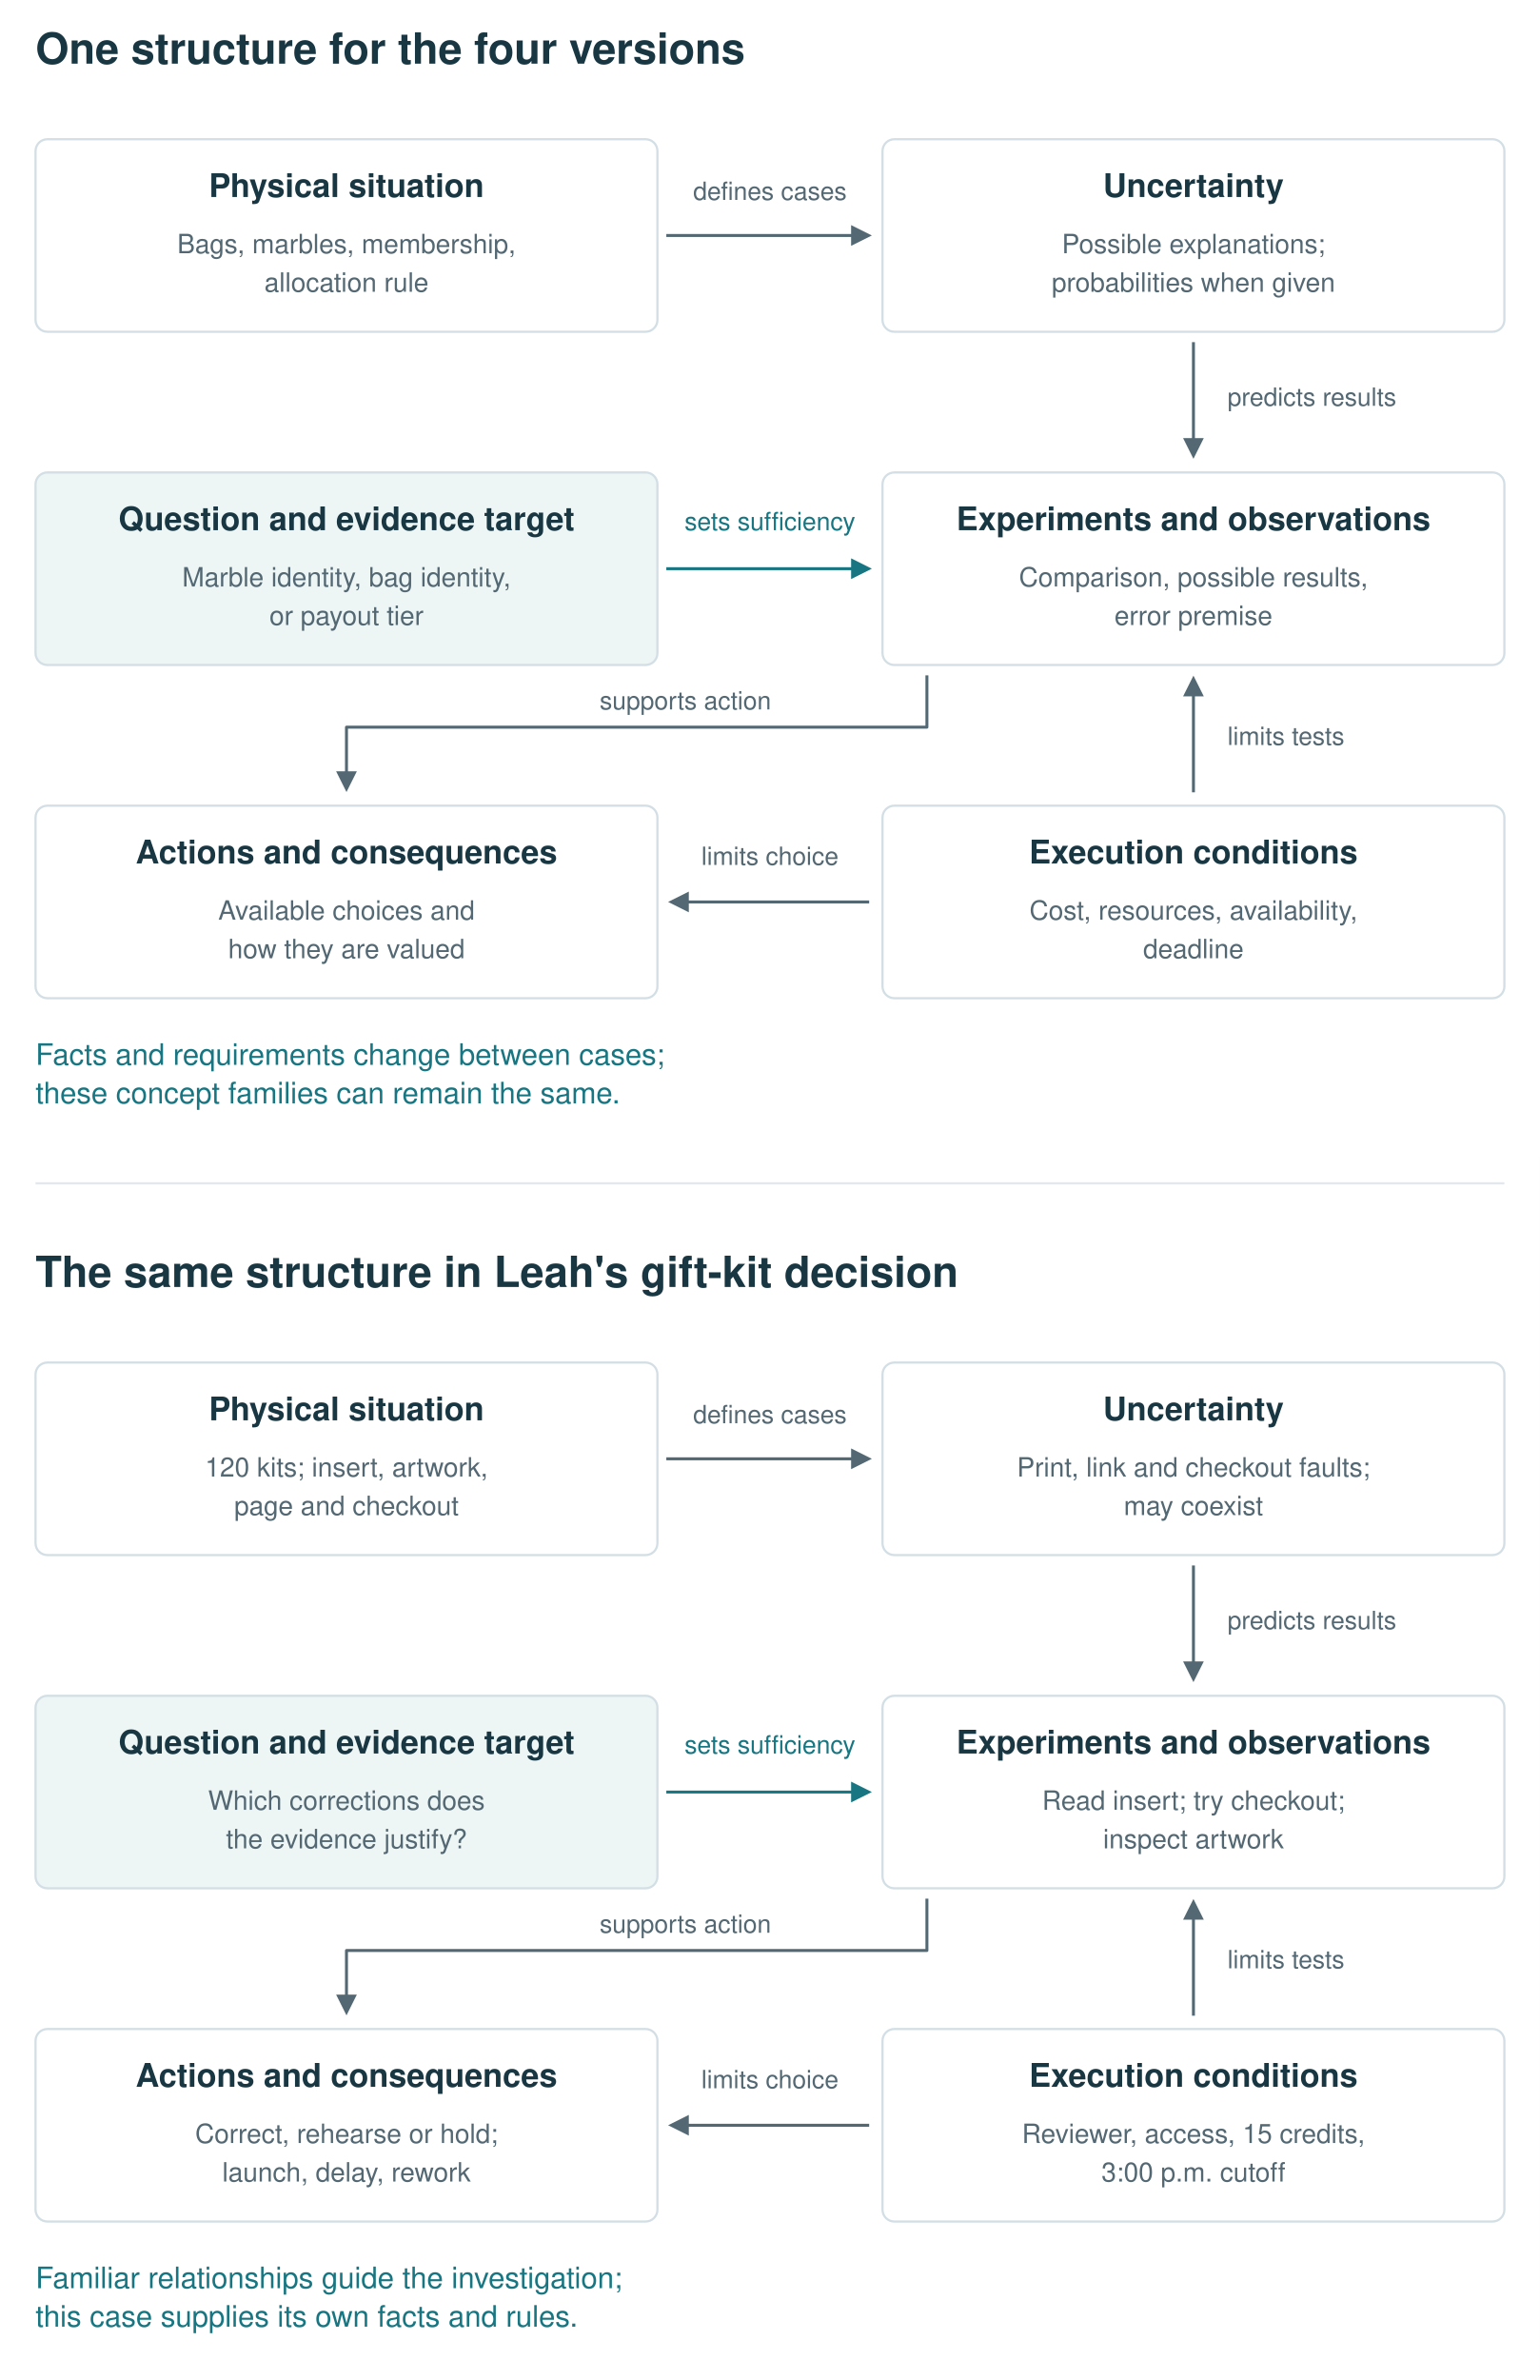
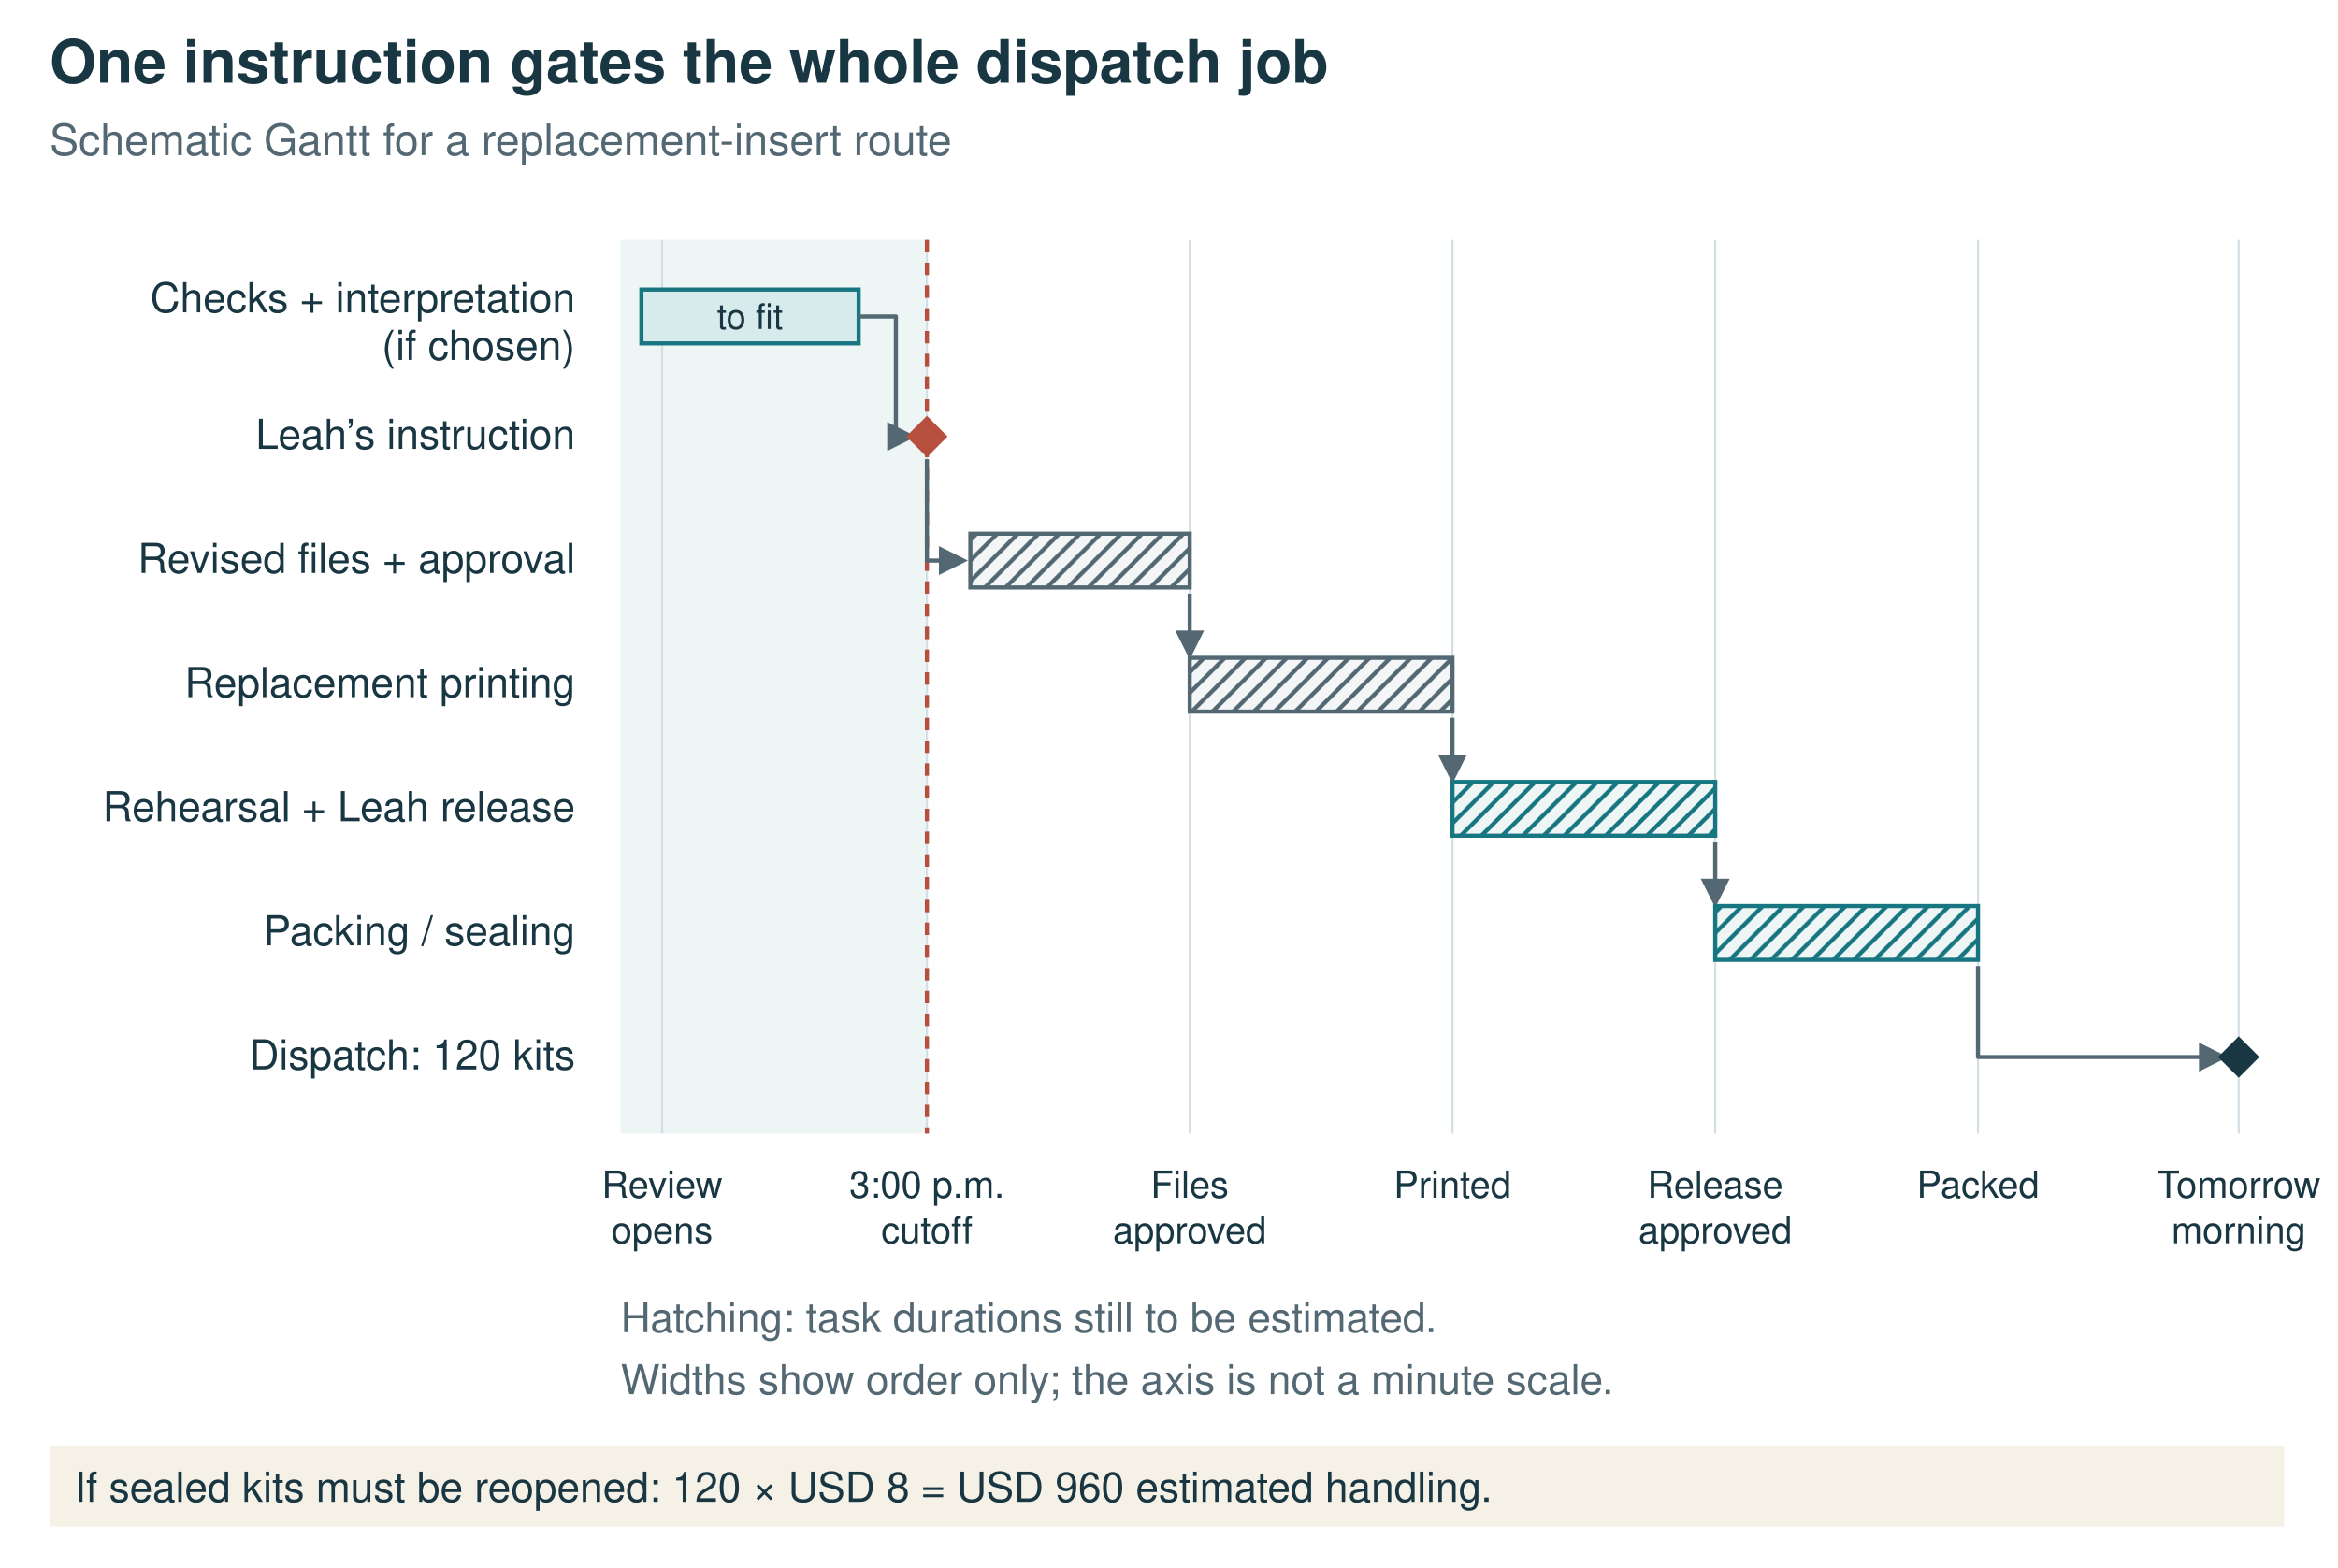
- <svg xmlns="http://www.w3.org/2000/svg" viewBox="0 0 1040 1607" width="1040" height="1607" role="img" aria-labelledby="gift-ontology-title gift-ontology-desc">
-   <rect width="1040" height="1607" fill="white" />
-   <svg viewBox="0 0 1040 781" width="1040" height="781" role="img" aria-labelledby="figure-02-title figure-02-desc">
-     <defs>
-       <marker id="arrow" viewBox="0 0 10 10" refX="8" refY="5" markerWidth="7" markerHeight="7" orient="auto-start-reverse">
-         <path d="M 0 0 L 10 5 L 0 10 z" fill="context-stroke" />
-       </marker>
-     </defs>
-     <rect width="1040" height="781" fill="white" />
-     <g font-family="Helvetica, Arial, sans-serif">
-       <text x="24" y="43" font-size="29" fill="#193743" font-weight="700" text-anchor="start">One structure for the four versions</text>
-       <rect x="24" y="94" width="420" height="130" rx="8" fill="white" stroke="#d3dfe5" stroke-width="1.5" />
-       <text x="234" y="133" font-size="22" fill="#193743" font-weight="700" text-anchor="middle">Physical situation</text>
-       <text x="234" y="171" font-size="18" fill="#536873" font-weight="400" text-anchor="middle">Bags, marbles, membership,</text>
-       <text x="234" y="197" font-size="18" fill="#536873" font-weight="400" text-anchor="middle">allocation rule</text>
-       <rect x="596" y="94" width="420" height="130" rx="8" fill="white" stroke="#d3dfe5" stroke-width="1.5" />
-       <text x="806" y="133" font-size="22" fill="#193743" font-weight="700" text-anchor="middle">Uncertainty</text>
-       <text x="806" y="171" font-size="18" fill="#536873" font-weight="400" text-anchor="middle">Possible explanations;</text>
-       <text x="806" y="197" font-size="18" fill="#536873" font-weight="400" text-anchor="middle">probabilities when given</text>
-       <rect x="24" y="319" width="420" height="130" rx="8" fill="#edf5f5" stroke="#d3dfe5" stroke-width="1.5" />
-       <text x="234" y="358" font-size="22" fill="#193743" font-weight="700" text-anchor="middle">Question and evidence target</text>
-       <text x="234" y="396" font-size="18" fill="#536873" font-weight="400" text-anchor="middle">Marble identity, bag identity,</text>
-       <text x="234" y="422" font-size="18" fill="#536873" font-weight="400" text-anchor="middle">or payout tier</text>
-       <rect x="596" y="319" width="420" height="130" rx="8" fill="white" stroke="#d3dfe5" stroke-width="1.5" />
-       <text x="806" y="358" font-size="22" fill="#193743" font-weight="700" text-anchor="middle">Experiments and observations</text>
-       <text x="806" y="396" font-size="18" fill="#536873" font-weight="400" text-anchor="middle">Comparison, possible results,</text>
-       <text x="806" y="422" font-size="18" fill="#536873" font-weight="400" text-anchor="middle">error premise</text>
-       <rect x="24" y="544" width="420" height="130" rx="8" fill="white" stroke="#d3dfe5" stroke-width="1.5" />
-       <text x="234" y="583" font-size="22" fill="#193743" font-weight="700" text-anchor="middle">Actions and consequences</text>
-       <text x="234" y="621" font-size="18" fill="#536873" font-weight="400" text-anchor="middle">Available choices and</text>
-       <text x="234" y="647" font-size="18" fill="#536873" font-weight="400" text-anchor="middle">how they are valued</text>
-       <rect x="596" y="544" width="420" height="130" rx="8" fill="white" stroke="#d3dfe5" stroke-width="1.5" />
-       <text x="806" y="583" font-size="22" fill="#193743" font-weight="700" text-anchor="middle">Execution conditions</text>
-       <text x="806" y="621" font-size="18" fill="#536873" font-weight="400" text-anchor="middle">Cost, resources, availability,</text>
-       <text x="806" y="647" font-size="18" fill="#536873" font-weight="400" text-anchor="middle">deadline</text>
-       <path d="M 450 159 H 586" fill="none" stroke="#536873" stroke-width="2" stroke-linejoin="round" marker-end="url(#arrow)" />
-       <text x="520" y="135" font-size="17" fill="#536873" font-weight="400" text-anchor="middle">defines cases</text>
-       <path d="M 806 231 V 307" fill="none" stroke="#536873" stroke-width="2" stroke-linejoin="round" marker-end="url(#arrow)" />
-       <text x="829" y="274" font-size="17" fill="#536873" font-weight="400" text-anchor="start">predicts results</text>
-       <path d="M 450 384 H 586" fill="none" stroke="#177681" stroke-width="2" stroke-linejoin="round" marker-end="url(#arrow)" />
-       <text x="520" y="358" font-size="17" fill="#177681" font-weight="400" text-anchor="middle">sets sufficiency</text>
-       <path d="M 626 456 V 491 H 234 V 532" fill="none" stroke="#536873" stroke-width="2" stroke-linejoin="round" marker-end="url(#arrow)" />
-       <text x="405" y="479" font-size="17" fill="#536873" font-weight="400" text-anchor="start">supports action</text>
-       <path d="M 806 535 V 459" fill="none" stroke="#536873" stroke-width="2" stroke-linejoin="round" marker-end="url(#arrow)" />
-       <text x="829" y="503" font-size="17" fill="#536873" font-weight="400" text-anchor="start">limits tests</text>
-       <path d="M 587 609 H 454" fill="none" stroke="#536873" stroke-width="2" stroke-linejoin="round" marker-end="url(#arrow)" />
-       <text x="520" y="584" font-size="17" fill="#536873" font-weight="400" text-anchor="middle">limits choice</text>
-       <text x="24" y="719" font-size="20" fill="#177681" font-weight="400" text-anchor="start">Facts and requirements change between cases;</text>
-       <text x="24" y="745" font-size="20" fill="#177681" font-weight="400" text-anchor="start">these concept families can remain the same.</text>
-     </g>
-   </svg>
-   <path d="M24 799H1016" fill="none" stroke="#e4e8ec" stroke-width="1.5" />
-   <g transform="translate(0,826)">
-     <g font-family="Helvetica, Arial, sans-serif">
-       <text x="24" y="43" font-size="29" fill="#193743" font-weight="700" text-anchor="start">The same structure in Leah's gift-kit decision</text>
-       <rect x="24" y="94" width="420" height="130" rx="8" fill="white" stroke="#d3dfe5" stroke-width="1.5" />
-       <text x="234" y="133" font-size="22" fill="#193743" font-weight="700" text-anchor="middle">Physical situation</text>
-       <text x="234" y="171" font-size="18" fill="#536873" font-weight="400" text-anchor="middle">120 kits; insert, artwork,</text>
-       <text x="234" y="197" font-size="18" fill="#536873" font-weight="400" text-anchor="middle">page and checkout</text>
-       <rect x="596" y="94" width="420" height="130" rx="8" fill="white" stroke="#d3dfe5" stroke-width="1.5" />
-       <text x="806" y="133" font-size="22" fill="#193743" font-weight="700" text-anchor="middle">Uncertainty</text>
-       <text x="806" y="171" font-size="18" fill="#536873" font-weight="400" text-anchor="middle">Print, link and checkout faults;</text>
-       <text x="806" y="197" font-size="18" fill="#536873" font-weight="400" text-anchor="middle">may coexist</text>
-       <rect x="24" y="319" width="420" height="130" rx="8" fill="#edf5f5" stroke="#d3dfe5" stroke-width="1.5" />
-       <text x="234" y="358" font-size="22" fill="#193743" font-weight="700" text-anchor="middle">Question and evidence target</text>
-       <text x="234" y="396" font-size="18" fill="#536873" font-weight="400" text-anchor="middle">Which corrections does</text>
-       <text x="234" y="422" font-size="18" fill="#536873" font-weight="400" text-anchor="middle">the evidence justify?</text>
-       <rect x="596" y="319" width="420" height="130" rx="8" fill="white" stroke="#d3dfe5" stroke-width="1.5" />
-       <text x="806" y="358" font-size="22" fill="#193743" font-weight="700" text-anchor="middle">Experiments and observations</text>
-       <text x="806" y="396" font-size="18" fill="#536873" font-weight="400" text-anchor="middle">Read insert; try checkout;</text>
-       <text x="806" y="422" font-size="18" fill="#536873" font-weight="400" text-anchor="middle">inspect artwork</text>
-       <rect x="24" y="544" width="420" height="130" rx="8" fill="white" stroke="#d3dfe5" stroke-width="1.5" />
-       <text x="234" y="583" font-size="22" fill="#193743" font-weight="700" text-anchor="middle">Actions and consequences</text>
-       <text x="234" y="621" font-size="18" fill="#536873" font-weight="400" text-anchor="middle">Correct, rehearse or hold;</text>
-       <text x="234" y="647" font-size="18" fill="#536873" font-weight="400" text-anchor="middle">launch, delay, rework</text>
-       <rect x="596" y="544" width="420" height="130" rx="8" fill="white" stroke="#d3dfe5" stroke-width="1.5" />
-       <text x="806" y="583" font-size="22" fill="#193743" font-weight="700" text-anchor="middle">Execution conditions</text>
-       <text x="806" y="621" font-size="18" fill="#536873" font-weight="400" text-anchor="middle">Reviewer, access, 15 credits,</text>
-       <text x="806" y="647" font-size="18" fill="#536873" font-weight="400" text-anchor="middle">3:00 p.m. cutoff</text>
-       <path d="M 450 159 H 586" fill="none" stroke="#536873" stroke-width="2" stroke-linejoin="round" marker-end="url(#arrow)" />
-       <text x="520" y="135" font-size="17" fill="#536873" font-weight="400" text-anchor="middle">defines cases</text>
-       <path d="M 806 231 V 307" fill="none" stroke="#536873" stroke-width="2" stroke-linejoin="round" marker-end="url(#arrow)" />
-       <text x="829" y="274" font-size="17" fill="#536873" font-weight="400" text-anchor="start">predicts results</text>
-       <path d="M 450 384 H 586" fill="none" stroke="#177681" stroke-width="2" stroke-linejoin="round" marker-end="url(#arrow)" />
-       <text x="520" y="358" font-size="17" fill="#177681" font-weight="400" text-anchor="middle">sets sufficiency</text>
-       <path d="M 626 456 V 491 H 234 V 532" fill="none" stroke="#536873" stroke-width="2" stroke-linejoin="round" marker-end="url(#arrow)" />
-       <text x="405" y="479" font-size="17" fill="#536873" font-weight="400" text-anchor="start">supports action</text>
-       <path d="M 806 535 V 459" fill="none" stroke="#536873" stroke-width="2" stroke-linejoin="round" marker-end="url(#arrow)" />
-       <text x="829" y="503" font-size="17" fill="#536873" font-weight="400" text-anchor="start">limits tests</text>
-       <path d="M 587 609 H 454" fill="none" stroke="#536873" stroke-width="2" stroke-linejoin="round" marker-end="url(#arrow)" />
-       <text x="520" y="584" font-size="17" fill="#536873" font-weight="400" text-anchor="middle">limits choice</text>
-       <text x="24" y="719" font-size="20" fill="#177681" font-weight="400" text-anchor="start">Familiar relationships guide the investigation;</text>
-       <text x="24" y="745" font-size="20" fill="#177681" font-weight="400" text-anchor="start">this case supplies its own facts and rules.</text>
-     </g>
+ <svg xmlns="http://www.w3.org/2000/svg" viewBox="0 0 1130 758" width="1130" height="758" role="img" aria-labelledby="gift-figure-2-title gift-figure-2-desc">
+   <defs>
+     <marker id="gift-arrow" viewBox="0 0 10 10" refX="8" refY="5" markerWidth="7" markerHeight="7" orient="auto-start-reverse">
+       <path d="M 0 0 L 10 5 L 0 10 z" fill="context-stroke" />
+     </marker>
+   </defs>
+   <defs>
+     <pattern id="gift-hatch" width="10" height="10" patternUnits="userSpaceOnUse">
+       <rect width="10" height="10" fill="#f3f5f6" />
+       <path d="M -2 2 L 2 -2 M 0 10 L 10 0 M 8 12 L 12 8" stroke="#536873" stroke-width="2" />
+     </pattern>
+     <pattern id="gift-hatch-teal" width="10" height="10" patternUnits="userSpaceOnUse">
+       <rect width="10" height="10" fill="#edf5f5" />
+       <path d="M -2 2 L 2 -2 M 0 10 L 10 0 M 8 12 L 12 8" stroke="#177681" stroke-width="2" />
+     </pattern>
+   </defs>
+   <rect width="1130" height="758" fill="white" />
+   <g font-family="Helvetica, Arial, sans-serif">
+     <text x="24" y="40" font-size="29" fill="#193743" font-weight="700" text-anchor="start">One instruction gates the whole dispatch job</text>
+     <text x="24" y="75" font-size="21" fill="#536873" font-weight="400" text-anchor="start">Schematic Gantt for a replacement-insert route</text>
+     <rect x="300" y="116" width="148" height="432" fill="#edf5f5" />
+     <path d="M 320 116 V 548" stroke="#d3dfe5" stroke-width="1" />
+     <path d="M 448 116 V 548" stroke="#d3dfe5" stroke-width="1" />
+     <path d="M 575 116 V 548" stroke="#d3dfe5" stroke-width="1" />
+     <path d="M 702 116 V 548" stroke="#d3dfe5" stroke-width="1" />
+     <path d="M 829 116 V 548" stroke="#d3dfe5" stroke-width="1" />
+     <path d="M 956 116 V 548" stroke="#d3dfe5" stroke-width="1" />
+     <path d="M 1082 116 V 548" stroke="#d3dfe5" stroke-width="1" />
+     <path d="M 448 116 V 548" stroke="#b74f3e" stroke-width="2" stroke-dasharray="6 5" />
+     <text x="278" y="151" font-size="20" fill="#193743" font-weight="400" text-anchor="end">Checks + interpretation</text>
+     <text x="278" y="174" font-size="20" fill="#193743" font-weight="400" text-anchor="end">(if chosen)</text>
+     <text x="278" y="217" font-size="20" fill="#193743" font-weight="400" text-anchor="end">Leah’s instruction</text>
+     <text x="278" y="277" font-size="20" fill="#193743" font-weight="400" text-anchor="end">Revised files + approval</text>
+     <text x="278" y="337" font-size="20" fill="#193743" font-weight="400" text-anchor="end">Replacement printing</text>
+     <text x="278" y="397" font-size="20" fill="#193743" font-weight="400" text-anchor="end">Rehearsal + Leah release</text>
+     <text x="278" y="457" font-size="20" fill="#193743" font-weight="400" text-anchor="end">Packing / sealing</text>
+     <text x="278" y="517" font-size="20" fill="#193743" font-weight="400" text-anchor="end">Dispatch: 120 kits</text>
+     <rect x="310" y="140" width="105" height="26" fill="#d7eaec" stroke="#177681" stroke-width="2" />
+     <text x="362.5" y="159" font-size="17" fill="#193743" font-weight="400" text-anchor="middle">to fit</text>
+     <path d="M 415 153 H 433 V 211 H 440" fill="none" stroke="#536873" stroke-width="2" stroke-linejoin="round" marker-end="url(#gift-arrow)" />
+     <path d="M 448 201 L 458 211 L 448 221 L 438 211 Z" fill="#b74f3e" />
+     <path d="M 448 222 V 271 H 465" fill="none" stroke="#536873" stroke-width="2" stroke-linejoin="round" marker-end="url(#gift-arrow)" />
+     <rect x="469" y="258" width="106" height="26" fill="url(#gift-hatch)" stroke="#536873" stroke-width="2" />
+     <path d="M 575 287 V 316" fill="none" stroke="#536873" stroke-width="2" stroke-linejoin="round" marker-end="url(#gift-arrow)" />
+     <rect x="575" y="318" width="127" height="26" fill="url(#gift-hatch)" stroke="#536873" stroke-width="2" />
+     <path d="M 702 347 V 376" fill="none" stroke="#536873" stroke-width="2" stroke-linejoin="round" marker-end="url(#gift-arrow)" />
+     <rect x="702" y="378" width="127" height="26" fill="url(#gift-hatch-teal)" stroke="#177681" stroke-width="2" />
+     <path d="M 829 407 V 436" fill="none" stroke="#536873" stroke-width="2" stroke-linejoin="round" marker-end="url(#gift-arrow)" />
+     <rect x="829" y="438" width="127" height="26" fill="url(#gift-hatch-teal)" stroke="#177681" stroke-width="2" />
+     <path d="M 956 467 V 511 H 1074" fill="none" stroke="#536873" stroke-width="2" stroke-linejoin="round" marker-end="url(#gift-arrow)" />
+     <path d="M 1082 501 L 1092 511 L 1082 521 L 1072 511 Z" fill="#193743" />
+     <text x="320" y="579" font-size="18" fill="#193743" font-weight="400" text-anchor="middle">Review</text>
+     <text x="320" y="601" font-size="18" fill="#193743" font-weight="400" text-anchor="middle">opens</text>
+     <text x="448" y="579" font-size="18" fill="#193743" font-weight="400" text-anchor="middle">3:00 p.m.</text>
+     <text x="448" y="601" font-size="18" fill="#193743" font-weight="400" text-anchor="middle">cutoff</text>
+     <text x="575" y="579" font-size="18" fill="#193743" font-weight="400" text-anchor="middle">Files</text>
+     <text x="575" y="601" font-size="18" fill="#193743" font-weight="400" text-anchor="middle">approved</text>
+     <text x="702" y="579" font-size="18" fill="#193743" font-weight="400" text-anchor="middle">Printed</text>
+     <text x="829" y="579" font-size="18" fill="#193743" font-weight="400" text-anchor="middle">Release</text>
+     <text x="829" y="601" font-size="18" fill="#193743" font-weight="400" text-anchor="middle">approved</text>
+     <text x="956" y="579" font-size="18" fill="#193743" font-weight="400" text-anchor="middle">Packed</text>
+     <text x="1082" y="579" font-size="18" fill="#193743" font-weight="400" text-anchor="middle">Tomorrow</text>
+     <text x="1082" y="601" font-size="18" fill="#193743" font-weight="400" text-anchor="middle">morning</text>
+     <text x="300" y="644" font-size="20" fill="#536873" font-weight="400" text-anchor="start">Hatching: task durations still to be estimated.</text>
+     <text x="300" y="674" font-size="20" fill="#536873" font-weight="400" text-anchor="start">Widths show order only; the axis is not a minute scale.</text>
+     <rect x="24" y="699" width="1080" height="39" fill="#f6f1e7" />
+     <text x="36" y="726" font-size="20" fill="#193743" font-weight="400" text-anchor="start">If sealed kits must be reopened: 120 × USD 8 = USD 960 estimated handling.</text>
  </g>
</svg>
